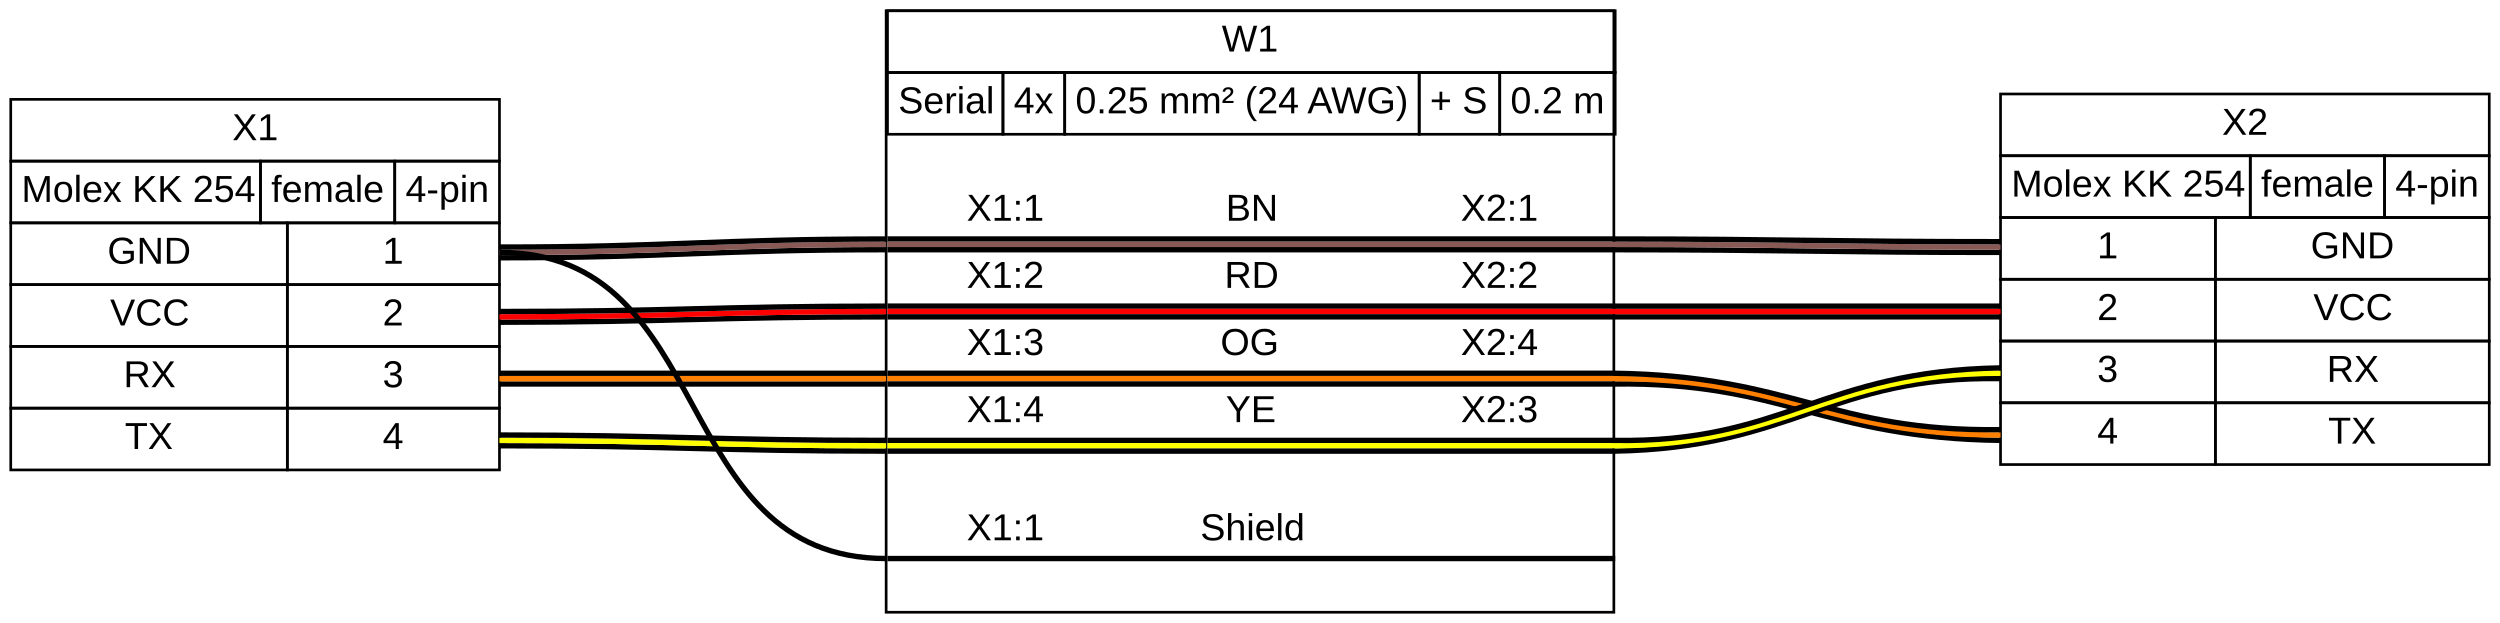
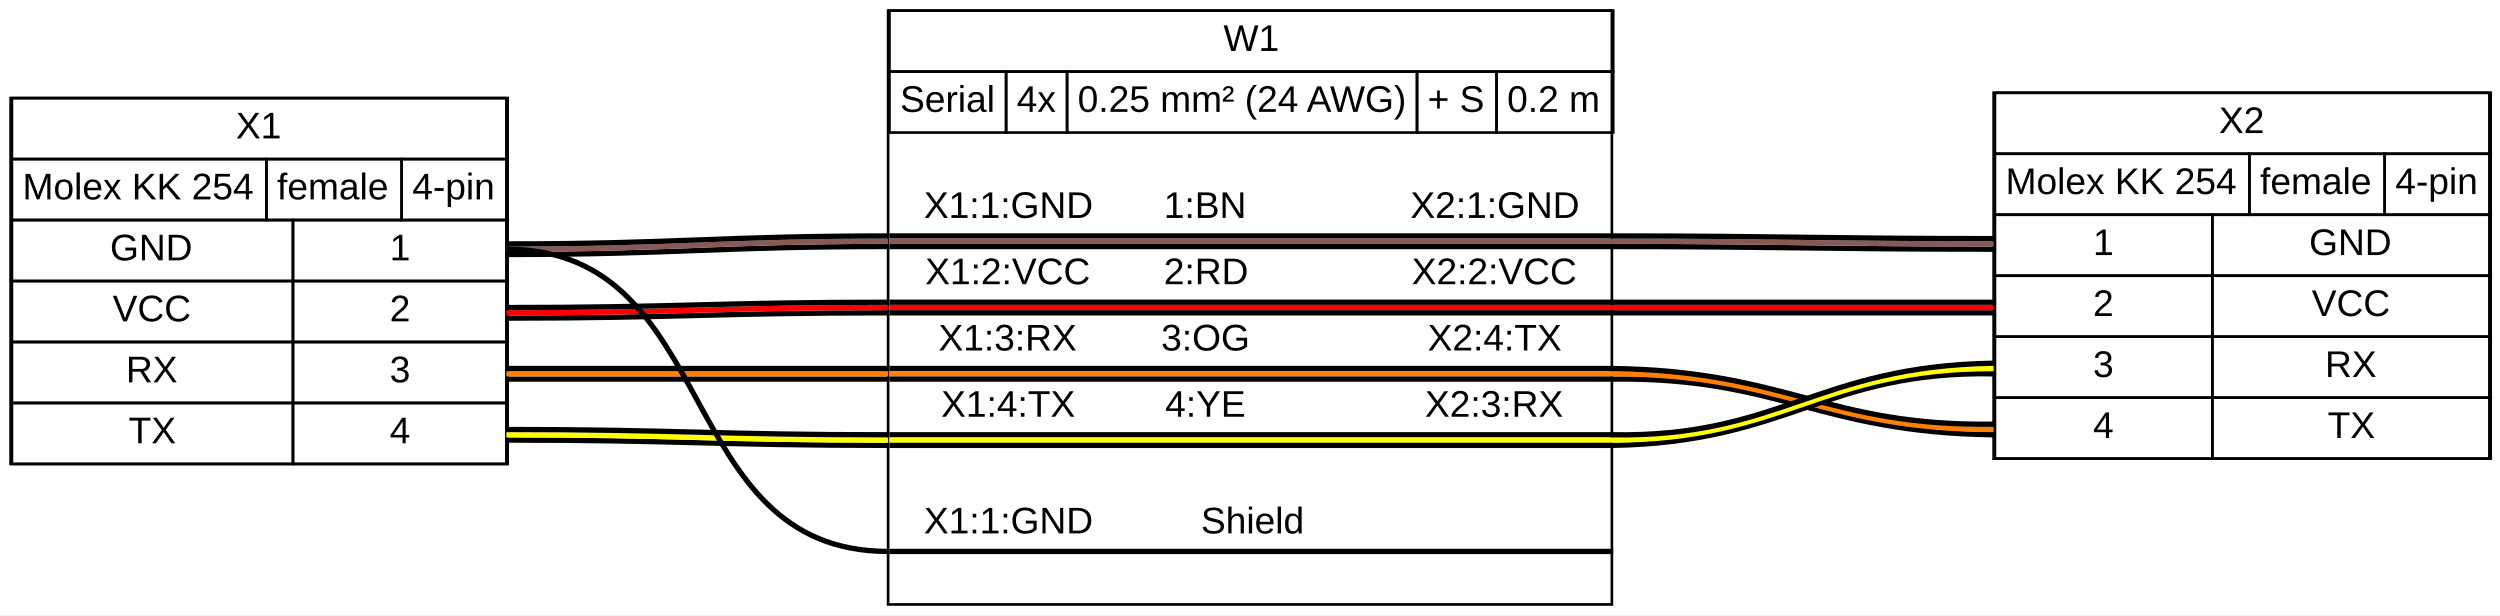
- <svg xmlns="http://www.w3.org/2000/svg" width="931pt" height="232pt" viewBox="0.00 0.00 931.00 232.00">
+ <svg xmlns="http://www.w3.org/2000/svg" width="943pt" height="232pt" viewBox="0.00 0.00 943.00 232.00">
  <g id="graph0" class="graph" transform="scale(1 1) rotate(0) translate(4 228)">
-     <polygon fill="white" stroke="transparent" points="-4,4 -4,-228 927,-228 927,4 -4,4" />
+     <polygon fill="#ffffff" stroke="transparent" points="-4,4 -4,-228 939,-228 939,4 -4,4" />
    <g id="node1" class="node">
-       <polygon fill="white" stroke="transparent" points="182,-191 0,-191 0,-53 182,-53 182,-191" />
-       <polygon fill="none" stroke="black" points="0,-168 0,-191 182,-191 182,-168 0,-168" />
-       <text text-anchor="start" x="82.5" y="-175.8" font-family="arial" font-size="14.00">X1</text>
-       <polygon fill="none" stroke="black" points="0,-145 0,-168 93,-168 93,-145 0,-145" />
-       <text text-anchor="start" x="4" y="-152.8" font-family="arial" font-size="14.00">Molex KK 254</text>
-       <polygon fill="none" stroke="black" points="93,-145 93,-168 143,-168 143,-145 93,-145" />
-       <text text-anchor="start" x="97" y="-152.8" font-family="arial" font-size="14.00">female</text>
-       <polygon fill="none" stroke="black" points="143,-145 143,-168 182,-168 182,-145 143,-145" />
-       <text text-anchor="start" x="147" y="-152.8" font-family="arial" font-size="14.00">4-pin</text>
-       <polygon fill="none" stroke="black" points="0,-122 0,-145 103,-145 103,-122 0,-122" />
-       <text text-anchor="start" x="36" y="-129.8" font-family="arial" font-size="14.00">GND</text>
-       <polygon fill="none" stroke="black" points="103,-122 103,-145 182,-145 182,-122 103,-122" />
-       <text text-anchor="start" x="138.5" y="-129.8" font-family="arial" font-size="14.00">1</text>
-       <polygon fill="none" stroke="black" points="0,-99 0,-122 103,-122 103,-99 0,-99" />
-       <text text-anchor="start" x="37" y="-106.8" font-family="arial" font-size="14.00">VCC</text>
-       <polygon fill="none" stroke="black" points="103,-99 103,-122 182,-122 182,-99 103,-99" />
-       <text text-anchor="start" x="138.5" y="-106.8" font-family="arial" font-size="14.00">2</text>
-       <polygon fill="none" stroke="black" points="0,-76 0,-99 103,-99 103,-76 0,-76" />
-       <text text-anchor="start" x="42" y="-83.8" font-family="arial" font-size="14.00">RX</text>
-       <polygon fill="none" stroke="black" points="103,-76 103,-99 182,-99 182,-76 103,-76" />
-       <text text-anchor="start" x="138.5" y="-83.8" font-family="arial" font-size="14.00">3</text>
-       <polygon fill="none" stroke="black" points="0,-53 0,-76 103,-76 103,-53 0,-53" />
-       <text text-anchor="start" x="42.5" y="-60.8" font-family="arial" font-size="14.00">TX</text>
-       <polygon fill="none" stroke="black" points="103,-53 103,-76 182,-76 182,-53 103,-53" />
-       <text text-anchor="start" x="138.5" y="-60.8" font-family="arial" font-size="14.00">4</text>
+       <polygon fill="#ffffff" stroke="black" points="187,-191 0,-191 0,-53 187,-53 187,-191" />
+       <polygon fill="none" stroke="black" points="0.5,-168 0.5,-191 187.5,-191 187.5,-168 0.5,-168" />
+       <text text-anchor="start" x="85" y="-175.8" font-family="arial" font-size="14.00">X1</text>
+       <polygon fill="none" stroke="black" points="0.5,-145 0.5,-168 96.5,-168 96.5,-145 0.5,-145" />
+       <text text-anchor="start" x="4.5" y="-152.8" font-family="arial" font-size="14.00">Molex KK 254</text>
+       <polygon fill="none" stroke="black" points="96.5,-145 96.5,-168 147.5,-168 147.5,-145 96.5,-145" />
+       <text text-anchor="start" x="100.5" y="-152.8" font-family="arial" font-size="14.00">female</text>
+       <polygon fill="none" stroke="black" points="147.5,-145 147.5,-168 187.5,-168 187.5,-145 147.5,-145" />
+       <text text-anchor="start" x="151.5" y="-152.8" font-family="arial" font-size="14.00">4-pin</text>
+       <polygon fill="none" stroke="black" points="0.5,-122 0.5,-145 106.5,-145 106.5,-122 0.5,-122" />
+       <text text-anchor="start" x="37.5" y="-129.8" font-family="arial" font-size="14.00">GND</text>
+       <polygon fill="none" stroke="black" points="106.5,-122 106.5,-145 187.5,-145 187.5,-122 106.5,-122" />
+       <text text-anchor="start" x="143" y="-129.8" font-family="arial" font-size="14.00">1</text>
+       <polygon fill="none" stroke="black" points="0.5,-99 0.5,-122 106.5,-122 106.5,-99 0.5,-99" />
+       <text text-anchor="start" x="38.5" y="-106.8" font-family="arial" font-size="14.00">VCC</text>
+       <polygon fill="none" stroke="black" points="106.5,-99 106.5,-122 187.5,-122 187.5,-99 106.5,-99" />
+       <text text-anchor="start" x="143" y="-106.8" font-family="arial" font-size="14.00">2</text>
+       <polygon fill="none" stroke="black" points="0.5,-76 0.5,-99 106.5,-99 106.5,-76 0.5,-76" />
+       <text text-anchor="start" x="43.5" y="-83.8" font-family="arial" font-size="14.00">RX</text>
+       <polygon fill="none" stroke="black" points="106.5,-76 106.5,-99 187.5,-99 187.5,-76 106.5,-76" />
+       <text text-anchor="start" x="143" y="-83.8" font-family="arial" font-size="14.00">3</text>
+       <polygon fill="none" stroke="black" points="0.5,-53 0.5,-76 106.5,-76 106.5,-53 0.5,-53" />
+       <text text-anchor="start" x="44.5" y="-60.8" font-family="arial" font-size="14.00">TX</text>
+       <polygon fill="none" stroke="black" points="106.5,-53 106.5,-76 187.5,-76 187.5,-53 106.5,-53" />
+       <text text-anchor="start" x="143" y="-60.8" font-family="arial" font-size="14.00">4</text>
    </g>
    <g id="node3" class="node">
-       <polygon fill="none" stroke="black" points="597,-224 326,-224 326,0 597,0 597,-224" />
-       <polygon fill="none" stroke="black" points="326.5,-201 326.5,-224 597.5,-224 597.5,-201 326.5,-201" />
-       <text text-anchor="start" x="451" y="-208.8" font-family="arial" font-size="14.00">W1</text>
-       <polygon fill="none" stroke="black" points="326.5,-178 326.5,-201 369.5,-201 369.5,-178 326.5,-178" />
-       <text text-anchor="start" x="330.5" y="-185.8" font-family="arial" font-size="14.00">Serial</text>
-       <polygon fill="none" stroke="black" points="369.5,-178 369.5,-201 392.5,-201 392.5,-178 369.5,-178" />
-       <text text-anchor="start" x="373.5" y="-185.8" font-family="arial" font-size="14.00">4x</text>
-       <polygon fill="none" stroke="black" points="392.5,-178 392.5,-201 524.5,-201 524.5,-178 392.5,-178" />
-       <text text-anchor="start" x="396.5" y="-185.8" font-family="arial" font-size="14.00">0.25 mm² (24 AWG)</text>
-       <polygon fill="none" stroke="black" points="524.5,-178 524.5,-201 554.5,-201 554.5,-178 524.5,-178" />
-       <text text-anchor="start" x="528.5" y="-185.8" font-family="arial" font-size="14.00">+ S</text>
-       <polygon fill="none" stroke="black" points="554.5,-178 554.5,-201 597.5,-201 597.5,-178 554.5,-178" />
-       <text text-anchor="start" x="558.5" y="-185.8" font-family="arial" font-size="14.00">0.2 m</text>
-       <text text-anchor="start" x="368" y="-164.8" font-family="arial" font-size="14.00"> </text>
-       <text text-anchor="start" x="356" y="-145.8" font-family="arial" font-size="14.00">X1:1</text>
-       <text text-anchor="start" x="452.5" y="-145.8" font-family="arial" font-size="14.00">BN</text>
-       <text text-anchor="start" x="540" y="-145.8" font-family="arial" font-size="14.00">X2:1</text>
-       <polygon fill="#000000" stroke="transparent" points="326.5,-138 326.5,-140 597.5,-140 597.5,-138 326.5,-138" />
-       <polygon fill="#895956" stroke="transparent" points="326.5,-136 326.5,-138 597.5,-138 597.5,-136 326.5,-136" />
-       <polygon fill="#000000" stroke="transparent" points="326.5,-134 326.5,-136 597.5,-136 597.5,-134 326.5,-134" />
-       <text text-anchor="start" x="356" y="-120.8" font-family="arial" font-size="14.00">X1:2</text>
-       <text text-anchor="start" x="452" y="-120.8" font-family="arial" font-size="14.00">RD</text>
-       <text text-anchor="start" x="540" y="-120.8" font-family="arial" font-size="14.00">X2:2</text>
-       <polygon fill="#000000" stroke="transparent" points="326.5,-113 326.5,-115 597.5,-115 597.5,-113 326.5,-113" />
-       <polygon fill="#ff0000" stroke="transparent" points="326.5,-111 326.5,-113 597.5,-113 597.5,-111 326.5,-111" />
-       <polygon fill="#000000" stroke="transparent" points="326.5,-109 326.5,-111 597.5,-111 597.5,-109 326.5,-109" />
-       <text text-anchor="start" x="356" y="-95.8" font-family="arial" font-size="14.00">X1:3</text>
-       <text text-anchor="start" x="450.5" y="-95.8" font-family="arial" font-size="14.00">OG</text>
-       <text text-anchor="start" x="540" y="-95.8" font-family="arial" font-size="14.00">X2:4</text>
-       <polygon fill="#000000" stroke="transparent" points="326.5,-88 326.5,-90 597.5,-90 597.5,-88 326.5,-88" />
-       <polygon fill="#ff8000" stroke="transparent" points="326.5,-86 326.5,-88 597.5,-88 597.5,-86 326.5,-86" />
-       <polygon fill="#000000" stroke="transparent" points="326.5,-84 326.5,-86 597.5,-86 597.5,-84 326.5,-84" />
-       <text text-anchor="start" x="356" y="-70.8" font-family="arial" font-size="14.00">X1:4</text>
-       <text text-anchor="start" x="452.5" y="-70.8" font-family="arial" font-size="14.00">YE</text>
-       <text text-anchor="start" x="540" y="-70.8" font-family="arial" font-size="14.00">X2:3</text>
-       <polygon fill="#000000" stroke="transparent" points="326.5,-63 326.5,-65 597.5,-65 597.5,-63 326.5,-63" />
-       <polygon fill="#ffff00" stroke="transparent" points="326.5,-61 326.5,-63 597.5,-63 597.5,-61 326.5,-61" />
-       <polygon fill="#000000" stroke="transparent" points="326.5,-59 326.5,-61 597.5,-61 597.5,-59 326.5,-59" />
-       <text text-anchor="start" x="368" y="-45.8" font-family="arial" font-size="14.00"> </text>
-       <text text-anchor="start" x="356" y="-26.8" font-family="arial" font-size="14.00">X1:1</text>
-       <text text-anchor="start" x="443" y="-26.8" font-family="arial" font-size="14.00">Shield</text>
-       <polygon fill="#000000" stroke="transparent" points="326.5,-19 326.5,-21 597.5,-21 597.5,-19 326.5,-19" />
-       <text text-anchor="start" x="368" y="-5.8" font-family="arial" font-size="14.00"> </text>
+       <polygon fill="#ffffff" stroke="black" points="604,-224 331,-224 331,0 604,0 604,-224" />
+       <polygon fill="none" stroke="black" points="331.5,-201 331.5,-224 604.5,-224 604.5,-201 331.5,-201" />
+       <text text-anchor="start" x="457.5" y="-208.8" font-family="arial" font-size="14.00">W1</text>
+       <polygon fill="none" stroke="black" points="331.5,-178 331.5,-201 375.5,-201 375.5,-178 331.5,-178" />
+       <text text-anchor="start" x="335.5" y="-185.8" font-family="arial" font-size="14.00">Serial</text>
+       <polygon fill="none" stroke="black" points="375.5,-178 375.5,-201 398.5,-201 398.5,-178 375.5,-178" />
+       <text text-anchor="start" x="379.5" y="-185.8" font-family="arial" font-size="14.00">4x</text>
+       <polygon fill="none" stroke="black" points="398.5,-178 398.5,-201 530.5,-201 530.5,-178 398.5,-178" />
+       <text text-anchor="start" x="402.5" y="-185.8" font-family="arial" font-size="14.00">0.25 mm² (24 AWG)</text>
+       <polygon fill="none" stroke="black" points="530.5,-178 530.5,-201 560.5,-201 560.5,-178 530.5,-178" />
+       <text text-anchor="start" x="534.5" y="-185.8" font-family="arial" font-size="14.00">+ S</text>
+       <polygon fill="none" stroke="black" points="560.5,-178 560.5,-201 604.5,-201 604.5,-178 560.5,-178" />
+       <text text-anchor="start" x="564.5" y="-185.8" font-family="arial" font-size="14.00">0.2 m</text>
+       <text text-anchor="start" x="374.5" y="-164.8" font-family="arial" font-size="14.00"> </text>
+       <text text-anchor="start" x="344.5" y="-145.8" font-family="arial" font-size="14.00">X1:1:GND</text>
+       <text text-anchor="start" x="435" y="-145.8" font-family="arial" font-size="14.00">     1:BN    </text>
+       <text text-anchor="start" x="528" y="-145.8" font-family="arial" font-size="14.00">X2:1:GND</text>
+       <polygon fill="#000000" stroke="transparent" points="331.5,-138 331.5,-140 604.5,-140 604.5,-138 331.5,-138" />
+       <polygon fill="#895956" stroke="transparent" points="331.5,-136 331.5,-138 604.5,-138 604.5,-136 331.5,-136" />
+       <polygon fill="#000000" stroke="transparent" points="331.5,-134 331.5,-136 604.5,-136 604.5,-134 331.5,-134" />
+       <text text-anchor="start" x="345" y="-120.8" font-family="arial" font-size="14.00">X1:2:VCC</text>
+       <text text-anchor="start" x="435" y="-120.8" font-family="arial" font-size="14.00">     2:RD    </text>
+       <text text-anchor="start" x="528.5" y="-120.8" font-family="arial" font-size="14.00">X2:2:VCC</text>
+       <polygon fill="#000000" stroke="transparent" points="331.5,-113 331.5,-115 604.5,-115 604.5,-113 331.5,-113" />
+       <polygon fill="#ff0000" stroke="transparent" points="331.5,-111 331.5,-113 604.5,-113 604.5,-111 331.5,-111" />
+       <polygon fill="#000000" stroke="transparent" points="331.5,-109 331.5,-111 604.5,-111 604.5,-109 331.5,-109" />
+       <text text-anchor="start" x="350" y="-95.8" font-family="arial" font-size="14.00">X1:3:RX</text>
+       <text text-anchor="start" x="434" y="-95.8" font-family="arial" font-size="14.00">     3:OG    </text>
+       <text text-anchor="start" x="534.5" y="-95.8" font-family="arial" font-size="14.00">X2:4:TX</text>
+       <polygon fill="#000000" stroke="transparent" points="331.5,-88 331.5,-90 604.5,-90 604.5,-88 331.5,-88" />
+       <polygon fill="#ff8000" stroke="transparent" points="331.5,-86 331.5,-88 604.5,-88 604.5,-86 331.5,-86" />
+       <polygon fill="#000000" stroke="transparent" points="331.5,-84 331.5,-86 604.5,-86 604.5,-84 331.5,-84" />
+       <text text-anchor="start" x="351" y="-70.8" font-family="arial" font-size="14.00">X1:4:TX</text>
+       <text text-anchor="start" x="435.5" y="-70.8" font-family="arial" font-size="14.00">     4:YE    </text>
+       <text text-anchor="start" x="533.5" y="-70.8" font-family="arial" font-size="14.00">X2:3:RX</text>
+       <polygon fill="#000000" stroke="transparent" points="331.5,-63 331.5,-65 604.5,-65 604.5,-63 331.5,-63" />
+       <polygon fill="#ffff00" stroke="transparent" points="331.5,-61 331.5,-63 604.5,-63 604.5,-61 331.5,-61" />
+       <polygon fill="#000000" stroke="transparent" points="331.5,-59 331.5,-61 604.5,-61 604.5,-59 331.5,-59" />
+       <text text-anchor="start" x="374.5" y="-45.8" font-family="arial" font-size="14.00"> </text>
+       <text text-anchor="start" x="344.5" y="-26.8" font-family="arial" font-size="14.00">X1:1:GND</text>
+       <text text-anchor="start" x="449" y="-26.8" font-family="arial" font-size="14.00">Shield</text>
+       <polygon fill="#000000" stroke="transparent" points="331.5,-19 331.5,-21 604.5,-21 604.5,-19 331.5,-19" />
+       <text text-anchor="start" x="374.5" y="-5.8" font-family="arial" font-size="14.00"> </text>
    </g>
    <g id="edge1" class="edge">
-       <path fill="none" stroke="#000000" stroke-width="2" d="M182,-132C246.38,-132.03 262.36,-135.03 326,-135" />
-       <path fill="none" stroke="#895956" stroke-width="2" d="M182,-134C246.01,-134 261.99,-137 326,-137" />
-       <path fill="none" stroke="#000000" stroke-width="2" d="M182,-136C245.64,-135.97 261.62,-138.97 326,-139" />
+       <path fill="none" stroke="#000000" stroke-width="2" d="M187,-132C251.38,-132.03 267.36,-135.03 331,-135" />
+       <path fill="none" stroke="#895956" stroke-width="2" d="M187,-134C251.01,-134 266.99,-137 331,-137" />
+       <path fill="none" stroke="#000000" stroke-width="2" d="M187,-136C250.64,-135.97 266.62,-138.97 331,-139" />
    </g>
    <g id="edge3" class="edge">
-       <path fill="none" stroke="#000000" stroke-width="2" d="M182,-108C246.25,-108.02 262.24,-110.02 326,-110" />
-       <path fill="none" stroke="#ff0000" stroke-width="2" d="M182,-110C246.01,-110 261.99,-112 326,-112" />
-       <path fill="none" stroke="#000000" stroke-width="2" d="M182,-112C245.76,-111.98 261.75,-113.98 326,-114" />
+       <path fill="none" stroke="#000000" stroke-width="2" d="M187,-108C251.25,-108.02 267.24,-110.02 331,-110" />
+       <path fill="none" stroke="#ff0000" stroke-width="2" d="M187,-110C251.01,-110 266.99,-112 331,-112" />
+       <path fill="none" stroke="#000000" stroke-width="2" d="M187,-112C250.76,-111.98 266.75,-113.98 331,-114" />
    </g>
    <g id="edge5" class="edge">
-       <path fill="none" stroke="#000000" stroke-width="2" d="M182,-85C246,-85 262,-85 326,-85" />
-       <path fill="none" stroke="#ff8000" stroke-width="2" d="M182,-87C246,-87 262,-87 326,-87" />
-       <path fill="none" stroke="#000000" stroke-width="2" d="M182,-89C246,-89 262,-89 326,-89" />
+       <path fill="none" stroke="#000000" stroke-width="2" d="M187,-85C251,-85 267,-85 331,-85" />
+       <path fill="none" stroke="#ff8000" stroke-width="2" d="M187,-87C251,-87 267,-87 331,-87" />
+       <path fill="none" stroke="#000000" stroke-width="2" d="M187,-89C251,-89 267,-89 331,-89" />
    </g>
    <g id="edge7" class="edge">
-       <path fill="none" stroke="#000000" stroke-width="2" d="M182,-62C245.76,-62.02 261.75,-60.02 326,-60" />
-       <path fill="none" stroke="#ffff00" stroke-width="2" d="M182,-64C246.01,-64 261.99,-62 326,-62" />
-       <path fill="none" stroke="#000000" stroke-width="2" d="M182,-66C246.25,-65.98 262.24,-63.98 326,-64" />
+       <path fill="none" stroke="#000000" stroke-width="2" d="M187,-62C250.76,-62.02 266.75,-60.02 331,-60" />
+       <path fill="none" stroke="#ffff00" stroke-width="2" d="M187,-64C251.01,-64 266.99,-62 331,-62" />
+       <path fill="none" stroke="#000000" stroke-width="2" d="M187,-66C251.25,-65.98 267.24,-63.98 331,-64" />
    </g>
    <g id="edge9" class="edge">
-       <path fill="none" stroke="#000000" stroke-width="2" d="M182,-134C263.63,-134 244.37,-20 326,-20" />
+       <path fill="none" stroke="#000000" stroke-width="2" d="M187,-134C268.63,-134 249.37,-20 331,-20" />
    </g>
    <g id="node2" class="node">
-       <polygon fill="white" stroke="transparent" points="923,-193 741,-193 741,-55 923,-55 923,-193" />
-       <polygon fill="none" stroke="black" points="741,-170 741,-193 923,-193 923,-170 741,-170" />
-       <text text-anchor="start" x="823.5" y="-177.8" font-family="arial" font-size="14.00">X2</text>
-       <polygon fill="none" stroke="black" points="741,-147 741,-170 834,-170 834,-147 741,-147" />
-       <text text-anchor="start" x="745" y="-154.8" font-family="arial" font-size="14.00">Molex KK 254</text>
-       <polygon fill="none" stroke="black" points="834,-147 834,-170 884,-170 884,-147 834,-147" />
-       <text text-anchor="start" x="838" y="-154.8" font-family="arial" font-size="14.00">female</text>
-       <polygon fill="none" stroke="black" points="884,-147 884,-170 923,-170 923,-147 884,-147" />
-       <text text-anchor="start" x="888" y="-154.8" font-family="arial" font-size="14.00">4-pin</text>
-       <polygon fill="none" stroke="black" points="741,-124 741,-147 821,-147 821,-124 741,-124" />
-       <text text-anchor="start" x="777" y="-131.8" font-family="arial" font-size="14.00">1</text>
-       <polygon fill="none" stroke="black" points="821,-124 821,-147 923,-147 923,-124 821,-124" />
-       <text text-anchor="start" x="856.5" y="-131.8" font-family="arial" font-size="14.00">GND</text>
-       <polygon fill="none" stroke="black" points="741,-101 741,-124 821,-124 821,-101 741,-101" />
-       <text text-anchor="start" x="777" y="-108.8" font-family="arial" font-size="14.00">2</text>
-       <polygon fill="none" stroke="black" points="821,-101 821,-124 923,-124 923,-101 821,-101" />
-       <text text-anchor="start" x="857.5" y="-108.8" font-family="arial" font-size="14.00">VCC</text>
-       <polygon fill="none" stroke="black" points="741,-78 741,-101 821,-101 821,-78 741,-78" />
-       <text text-anchor="start" x="777" y="-85.8" font-family="arial" font-size="14.00">3</text>
-       <polygon fill="none" stroke="black" points="821,-78 821,-101 923,-101 923,-78 821,-78" />
-       <text text-anchor="start" x="862.5" y="-85.8" font-family="arial" font-size="14.00">RX</text>
-       <polygon fill="none" stroke="black" points="741,-55 741,-78 821,-78 821,-55 741,-55" />
-       <text text-anchor="start" x="777" y="-62.8" font-family="arial" font-size="14.00">4</text>
-       <polygon fill="none" stroke="black" points="821,-55 821,-78 923,-78 923,-55 821,-55" />
-       <text text-anchor="start" x="863" y="-62.8" font-family="arial" font-size="14.00">TX</text>
+       <polygon fill="#ffffff" stroke="black" points="935,-193 748,-193 748,-55 935,-55 935,-193" />
+       <polygon fill="none" stroke="black" points="748.5,-170 748.5,-193 935.5,-193 935.5,-170 748.5,-170" />
+       <text text-anchor="start" x="833" y="-177.8" font-family="arial" font-size="14.00">X2</text>
+       <polygon fill="none" stroke="black" points="748.5,-147 748.5,-170 844.5,-170 844.5,-147 748.5,-147" />
+       <text text-anchor="start" x="752.5" y="-154.8" font-family="arial" font-size="14.00">Molex KK 254</text>
+       <polygon fill="none" stroke="black" points="844.5,-147 844.5,-170 895.5,-170 895.5,-147 844.5,-147" />
+       <text text-anchor="start" x="848.5" y="-154.8" font-family="arial" font-size="14.00">female</text>
+       <polygon fill="none" stroke="black" points="895.5,-147 895.5,-170 935.5,-170 935.5,-147 895.5,-147" />
+       <text text-anchor="start" x="899.5" y="-154.8" font-family="arial" font-size="14.00">4-pin</text>
+       <polygon fill="none" stroke="black" points="748.5,-124 748.5,-147 830.5,-147 830.5,-124 748.5,-124" />
+       <text text-anchor="start" x="785.5" y="-131.8" font-family="arial" font-size="14.00">1</text>
+       <polygon fill="none" stroke="black" points="830.5,-124 830.5,-147 935.5,-147 935.5,-124 830.5,-124" />
+       <text text-anchor="start" x="867" y="-131.8" font-family="arial" font-size="14.00">GND</text>
+       <polygon fill="none" stroke="black" points="748.5,-101 748.5,-124 830.5,-124 830.5,-101 748.5,-101" />
+       <text text-anchor="start" x="785.5" y="-108.8" font-family="arial" font-size="14.00">2</text>
+       <polygon fill="none" stroke="black" points="830.5,-101 830.5,-124 935.5,-124 935.5,-101 830.5,-101" />
+       <text text-anchor="start" x="868" y="-108.8" font-family="arial" font-size="14.00">VCC</text>
+       <polygon fill="none" stroke="black" points="748.5,-78 748.5,-101 830.5,-101 830.5,-78 748.5,-78" />
+       <text text-anchor="start" x="785.5" y="-85.8" font-family="arial" font-size="14.00">3</text>
+       <polygon fill="none" stroke="black" points="830.5,-78 830.5,-101 935.5,-101 935.5,-78 830.5,-78" />
+       <text text-anchor="start" x="873" y="-85.8" font-family="arial" font-size="14.00">RX</text>
+       <polygon fill="none" stroke="black" points="748.5,-55 748.5,-78 830.5,-78 830.5,-55 748.5,-55" />
+       <text text-anchor="start" x="785.5" y="-62.8" font-family="arial" font-size="14.00">4</text>
+       <polygon fill="none" stroke="black" points="830.5,-55 830.5,-78 935.5,-78 935.5,-55 830.5,-55" />
+       <text text-anchor="start" x="874" y="-62.8" font-family="arial" font-size="14.00">TX</text>
    </g>
    <g id="edge2" class="edge">
-       <path fill="none" stroke="#000000" stroke-width="2" d="M597,-135C660.88,-135 676.87,-134 741,-134" />
-       <path fill="none" stroke="#895956" stroke-width="2" d="M597,-137C661,-137 677,-136 741,-136" />
-       <path fill="none" stroke="#000000" stroke-width="2" d="M597,-139C661.13,-139 677.12,-138 741,-138" />
+       <path fill="none" stroke="#000000" stroke-width="2" d="M604,-135C667.88,-135 683.87,-134 748,-134" />
+       <path fill="none" stroke="#895956" stroke-width="2" d="M604,-137C668,-137 684,-136 748,-136" />
+       <path fill="none" stroke="#000000" stroke-width="2" d="M604,-139C668.13,-139 684.12,-138 748,-138" />
    </g>
    <g id="edge4" class="edge">
-       <path fill="none" stroke="#000000" stroke-width="2" d="M597,-110C661,-110 677,-110 741,-110" />
-       <path fill="none" stroke="#ff0000" stroke-width="2" d="M597,-112C661,-112 677,-112 741,-112" />
-       <path fill="none" stroke="#000000" stroke-width="2" d="M597,-114C661,-114 677,-114 741,-114" />
+       <path fill="none" stroke="#000000" stroke-width="2" d="M604,-110C668,-110 684,-110 748,-110" />
+       <path fill="none" stroke="#ff0000" stroke-width="2" d="M604,-112C668,-112 684,-112 748,-112" />
+       <path fill="none" stroke="#000000" stroke-width="2" d="M604,-114C668,-114 684,-114 748,-114" />
    </g>
    <g id="edge6" class="edge">
-       <path fill="none" stroke="#000000" stroke-width="2" d="M597,-85C660.04,-85.86 674.68,-64.86 741,-64" />
-       <path fill="none" stroke="#ff8000" stroke-width="2" d="M597,-87C661.68,-87 676.32,-66 741,-66" />
-       <path fill="none" stroke="#000000" stroke-width="2" d="M597,-89C663.32,-88.14 677.96,-67.14 741,-68" />
+       <path fill="none" stroke="#000000" stroke-width="2" d="M604,-85C667.04,-85.86 681.68,-64.86 748,-64" />
+       <path fill="none" stroke="#ff8000" stroke-width="2" d="M604,-87C668.68,-87 683.32,-66 748,-66" />
+       <path fill="none" stroke="#000000" stroke-width="2" d="M604,-89C670.32,-88.14 684.96,-67.14 748,-68" />
    </g>
    <g id="edge8" class="edge">
-       <path fill="none" stroke="#000000" stroke-width="2" d="M597,-60C663.9,-61.09 677.67,-88.09 741,-87" />
-       <path fill="none" stroke="#ffff00" stroke-width="2" d="M597,-62C662.12,-62 675.88,-89 741,-89" />
-       <path fill="none" stroke="#000000" stroke-width="2" d="M597,-64C660.33,-62.91 674.1,-89.91 741,-91" />
+       <path fill="none" stroke="#000000" stroke-width="2" d="M604,-60C670.9,-61.09 684.67,-88.09 748,-87" />
+       <path fill="none" stroke="#ffff00" stroke-width="2" d="M604,-62C669.12,-62 682.88,-89 748,-89" />
+       <path fill="none" stroke="#000000" stroke-width="2" d="M604,-64C667.33,-62.91 681.1,-89.91 748,-91" />
    </g>
  </g>
</svg>
